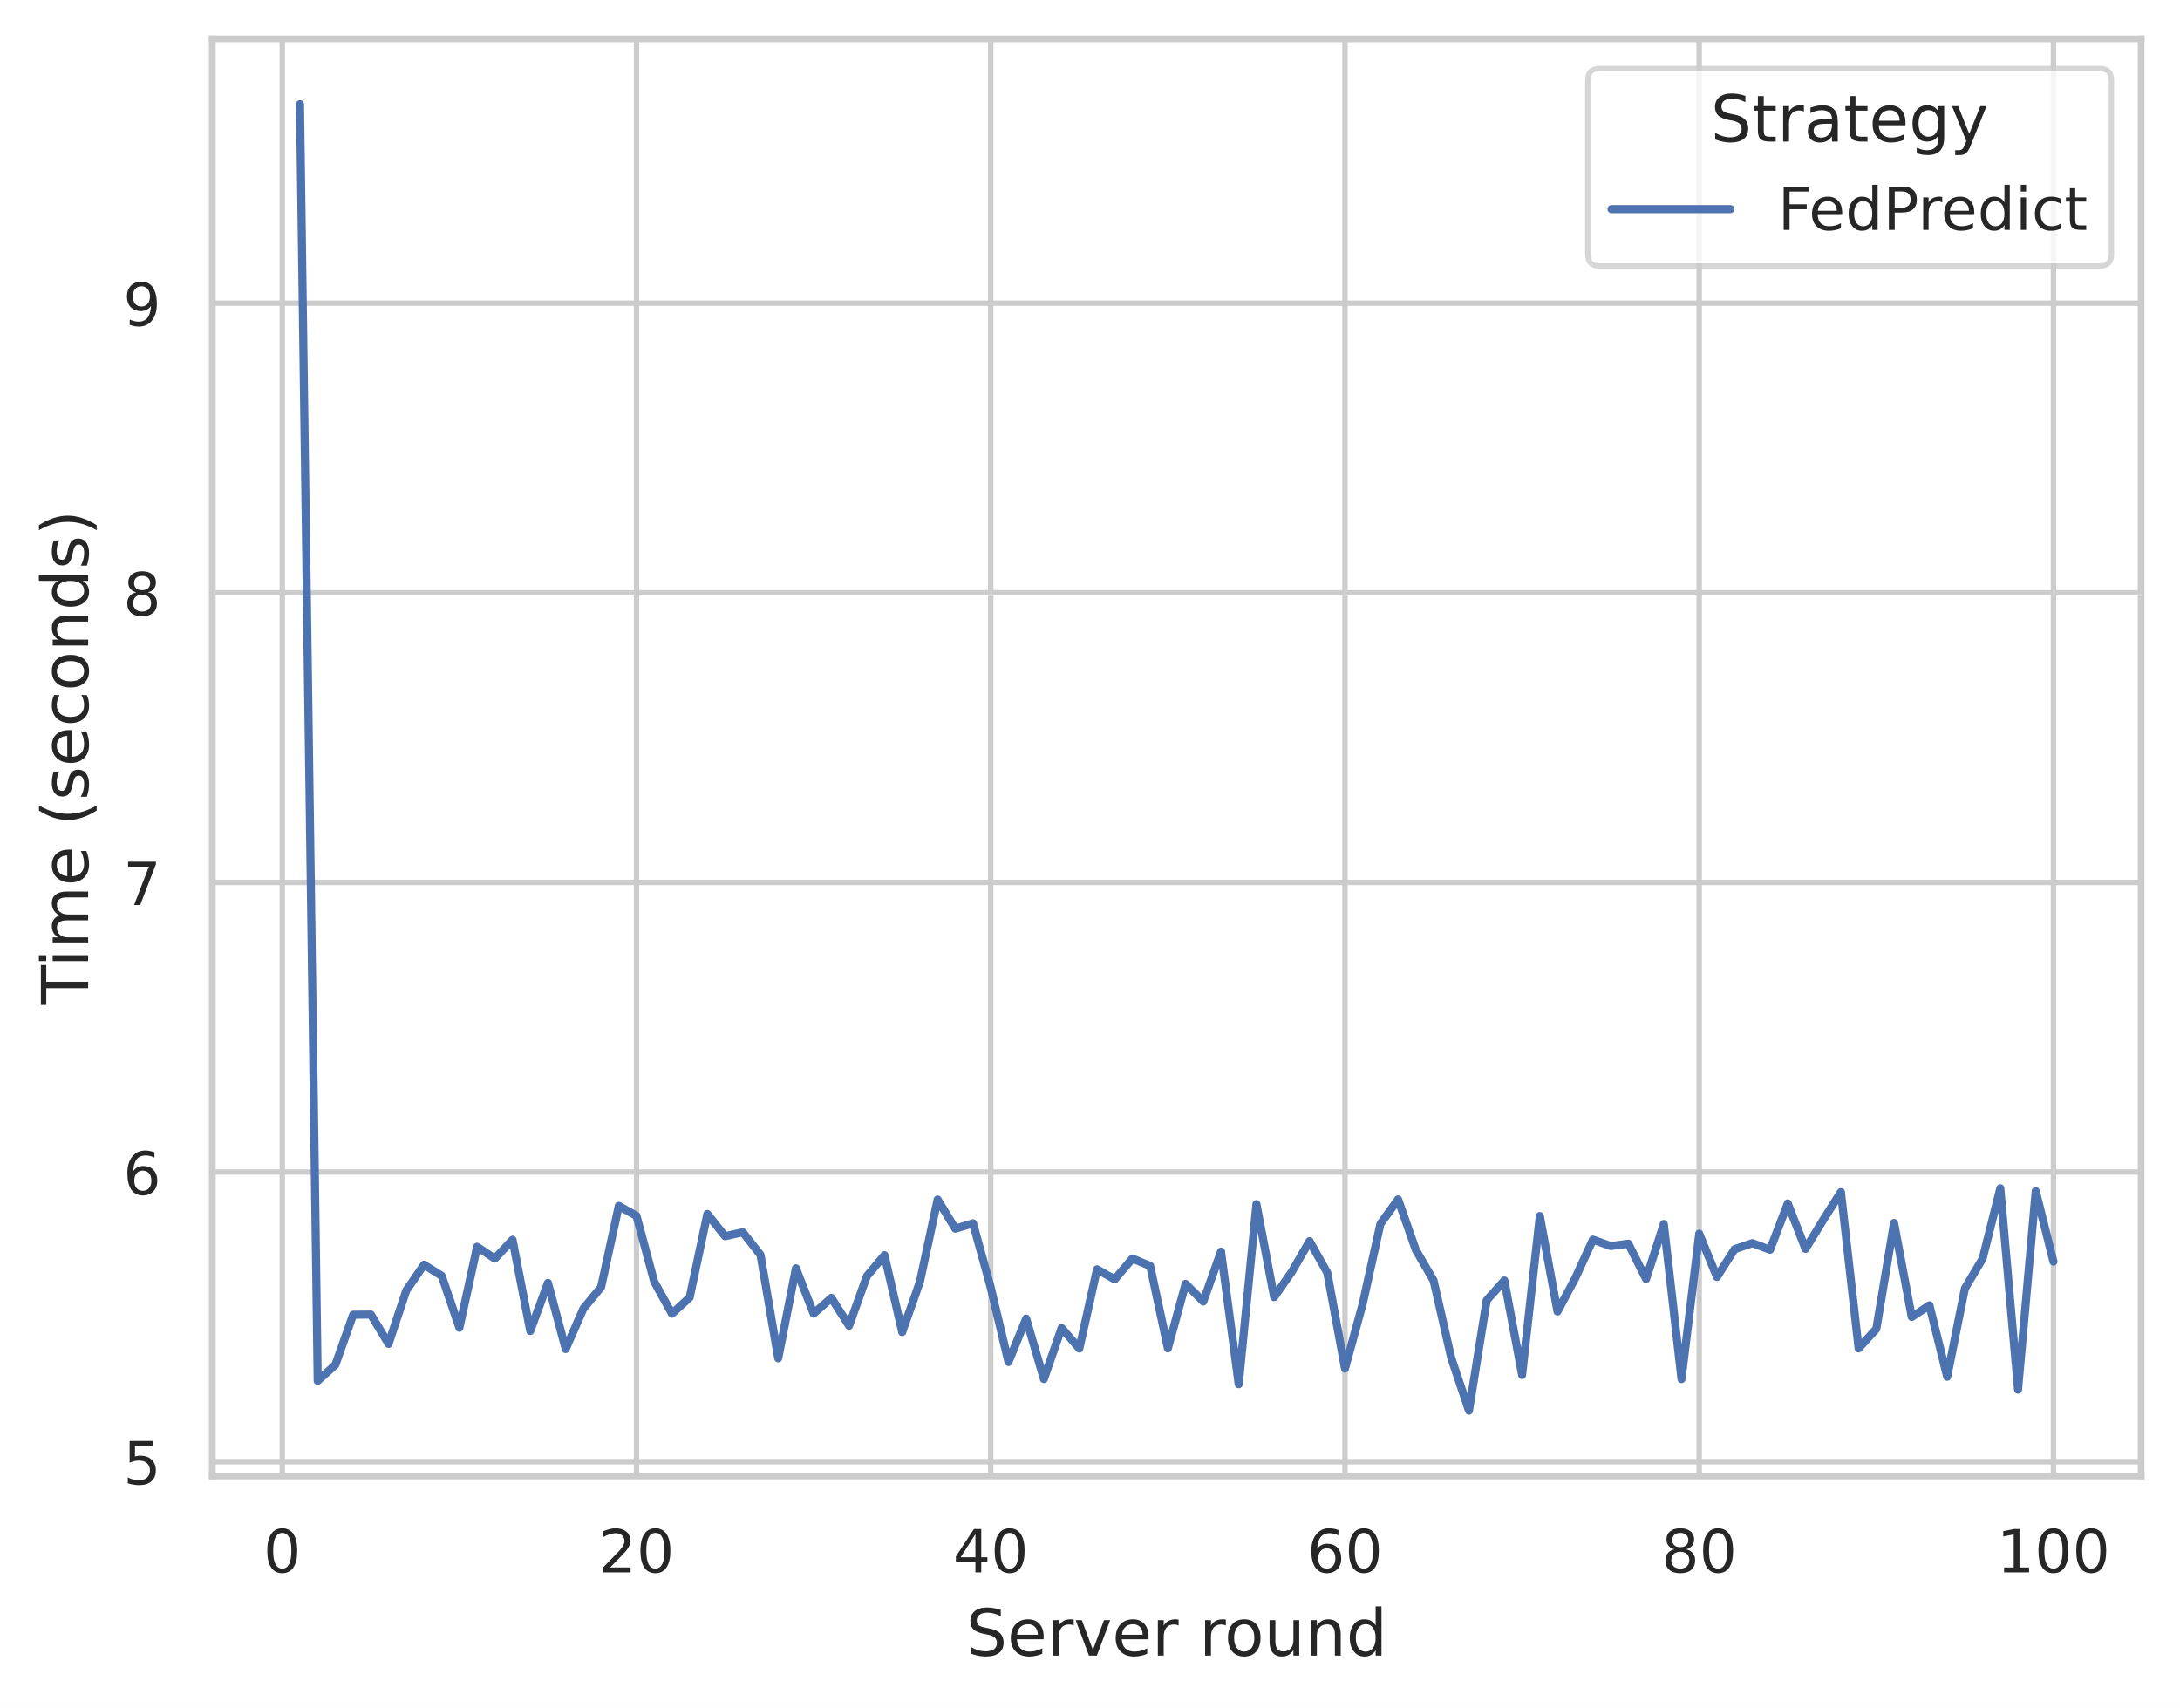
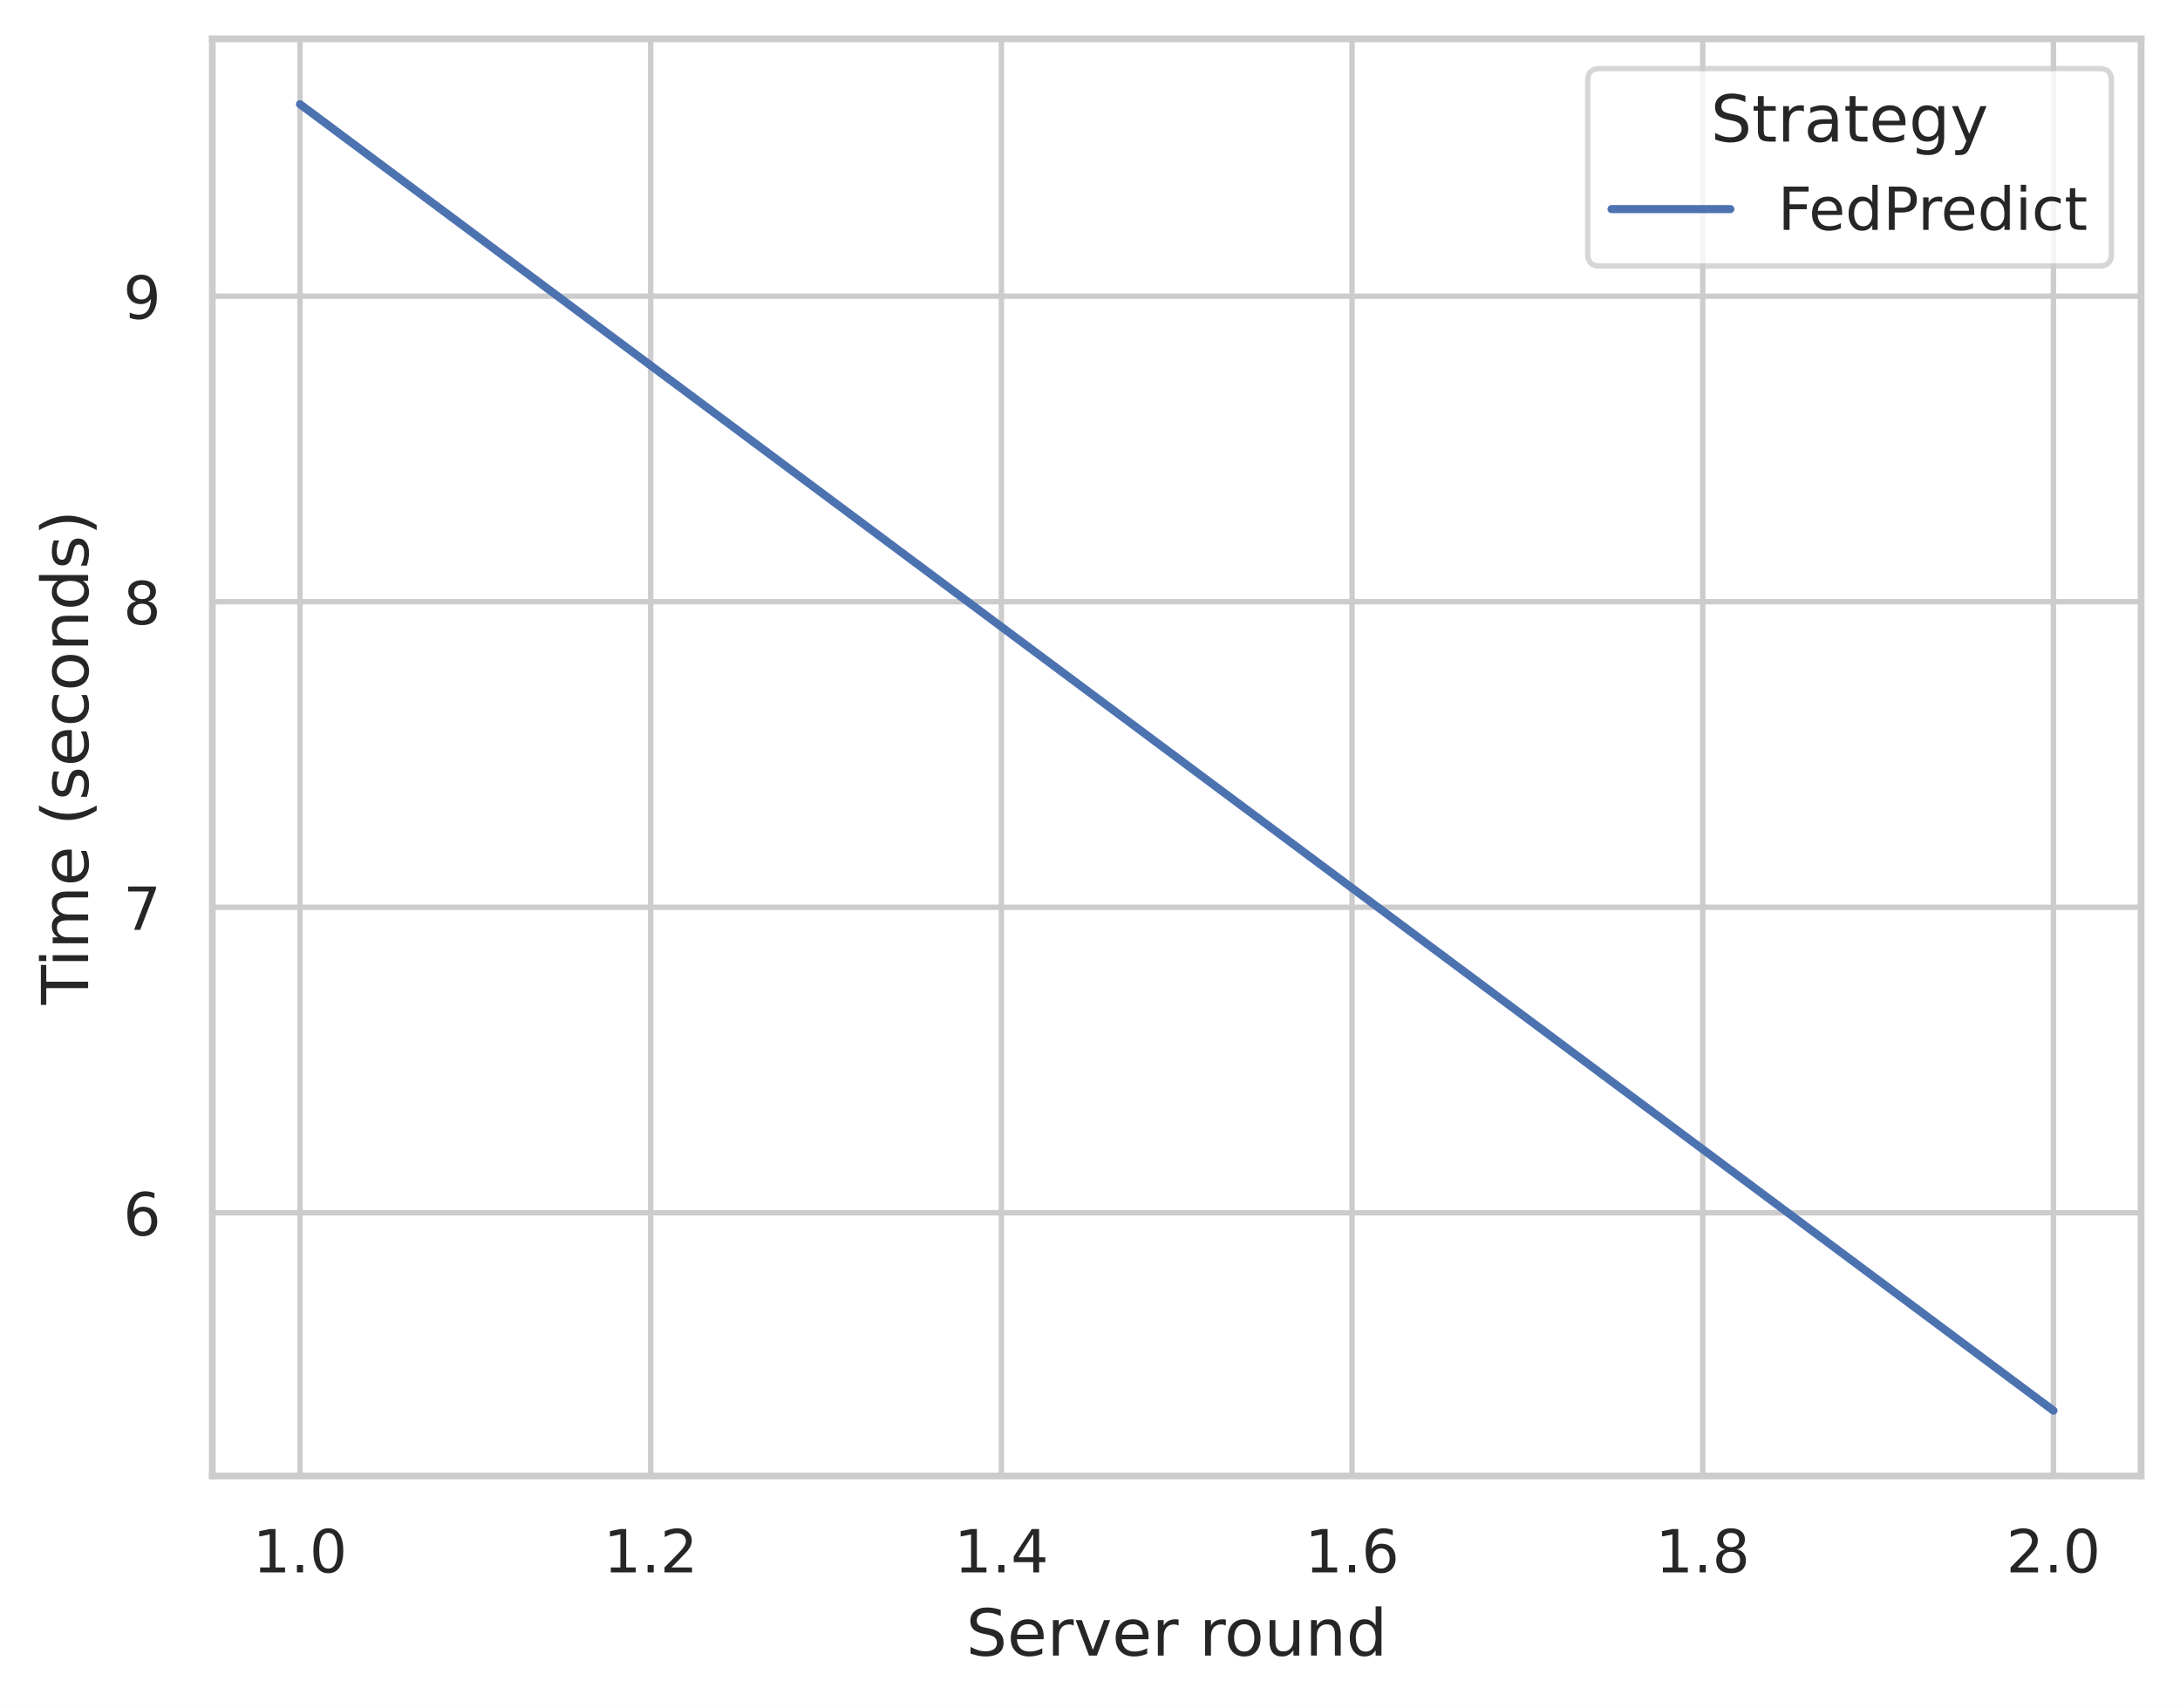
<svg xmlns="http://www.w3.org/2000/svg" xmlns:xlink="http://www.w3.org/1999/xlink" width="403.632pt" height="316.272pt" viewBox="0 0 403.632 316.272" version="1.1">
  <defs>
    <style type="text/css">*{stroke-linejoin: round; stroke-linecap: butt}</style>
  </defs>
  <g id="figure_1">
    <g id="patch_1">
      <path d="M 0 316.272  L 403.632 316.272  L 403.632 0  L 0 0  z " style="fill: #ffffff" />
    </g>
    <g id="axes_1">
      <g id="patch_2">
        <path d="M 39.312 273.312  L 396.433 273.312  L 396.433 7.2  L 39.312 7.2  z " style="fill: #ffffff" />
      </g>
      <g id="matplotlib.axis_1">
        <g id="xtick_1">
          <g id="line2d_1">
-             <path d="M 52.266 273.312  L 52.266 7.2  " clip-path="url(#pec0b3cac69)" style="fill: none; stroke: #cccccc; stroke-linecap: round" />
+             <path d="M 55.545 273.312  L 55.545 7.2  " clip-path="url(#pfe2b9e9694)" style="fill: none; stroke: #cccccc; stroke-linecap: round" />
          </g>
          <g id="text_1">
-             <g style="fill: #262626" transform="translate(48.76651 291.1703) scale(0.11 -0.11)">
-               <defs>
+             <g style="fill: #262626" transform="translate(46.79851 291.1703) scale(0.11 -0.11)">
+               <defs>
+                 <path id="DejaVuSans-31" d="M 794 531  L 1825 531  L 1825 4091  L 703 3866  L 703 4441  L 1819 4666  L 2450 4666  L 2450 531  L 3481 531  L 3481 0  L 794 0  L 794 531  z " transform="scale(0.015625)" />
+                 <path id="DejaVuSans-2e" d="M 684 794  L 1344 794  L 1344 0  L 684 0  L 684 794  z " transform="scale(0.015625)" />
                <path id="DejaVuSans-30" d="M 2034 4250  Q 1547 4250 1301 3770  Q 1056 3291 1056 2328  Q 1056 1369 1301 889  Q 1547 409 2034 409  Q 2525 409 2770 889  Q 3016 1369 3016 2328  Q 3016 3291 2770 3770  Q 2525 4250 2034 4250  z M 2034 4750  Q 2819 4750 3233 4129  Q 3647 3509 3647 2328  Q 3647 1150 3233 529  Q 2819 -91 2034 -91  Q 1250 -91 836 529  Q 422 1150 422 2328  Q 422 3509 836 4129  Q 1250 4750 2034 4750  z " transform="scale(0.015625)" />
              </defs>
-               <use xlink:href="#DejaVuSans-30" />
+               <use xlink:href="#DejaVuSans-31" />
+               <use xlink:href="#DejaVuSans-2e" x="63.623" />
+               <use xlink:href="#DejaVuSans-30" x="95.41" />
            </g>
          </g>
        </g>
        <g id="xtick_2">
          <g id="line2d_2">
-             <path d="M 117.853 273.312  L 117.853 7.2  " clip-path="url(#pec0b3cac69)" style="fill: none; stroke: #cccccc; stroke-linecap: round" />
+             <path d="M 120.476 273.312  L 120.476 7.2  " clip-path="url(#pfe2b9e9694)" style="fill: none; stroke: #cccccc; stroke-linecap: round" />
          </g>
          <g id="text_2">
-             <g style="fill: #262626" transform="translate(110.8539 291.1703) scale(0.11 -0.11)">
+             <g style="fill: #262626" transform="translate(111.7294 291.1703) scale(0.11 -0.11)">
              <defs>
                <path id="DejaVuSans-32" d="M 1228 531  L 3431 531  L 3431 0  L 469 0  L 469 531  Q 828 903 1448 1529  Q 2069 2156 2228 2338  Q 2531 2678 2651 2914  Q 2772 3150 2772 3378  Q 2772 3750 2511 3984  Q 2250 4219 1831 4219  Q 1534 4219 1204 4116  Q 875 4013 500 3803  L 500 4441  Q 881 4594 1212 4672  Q 1544 4750 1819 4750  Q 2544 4750 2975 4387  Q 3406 4025 3406 3419  Q 3406 3131 3298 2873  Q 3191 2616 2906 2266  Q 2828 2175 2409 1742  Q 1991 1309 1228 531  z " transform="scale(0.015625)" />
              </defs>
-               <use xlink:href="#DejaVuSans-32" />
-               <use xlink:href="#DejaVuSans-30" x="63.623" />
+               <use xlink:href="#DejaVuSans-31" />
+               <use xlink:href="#DejaVuSans-2e" x="63.623" />
+               <use xlink:href="#DejaVuSans-32" x="95.41" />
            </g>
          </g>
        </g>
        <g id="xtick_3">
          <g id="line2d_3">
-             <path d="M 183.439 273.312  L 183.439 7.2  " clip-path="url(#pec0b3cac69)" style="fill: none; stroke: #cccccc; stroke-linecap: round" />
+             <path d="M 185.407 273.312  L 185.407 7.2  " clip-path="url(#pfe2b9e9694)" style="fill: none; stroke: #cccccc; stroke-linecap: round" />
          </g>
          <g id="text_3">
-             <g style="fill: #262626" transform="translate(176.4407 291.1703) scale(0.11 -0.11)">
+             <g style="fill: #262626" transform="translate(176.6603 291.1703) scale(0.11 -0.11)">
              <defs>
                <path id="DejaVuSans-34" d="M 2419 4116  L 825 1625  L 2419 1625  L 2419 4116  z M 2253 4666  L 3047 4666  L 3047 1625  L 3713 1625  L 3713 1100  L 3047 1100  L 3047 0  L 2419 0  L 2419 1100  L 313 1100  L 313 1709  L 2253 4666  z " transform="scale(0.015625)" />
              </defs>
-               <use xlink:href="#DejaVuSans-34" />
-               <use xlink:href="#DejaVuSans-30" x="63.623" />
+               <use xlink:href="#DejaVuSans-31" />
+               <use xlink:href="#DejaVuSans-2e" x="63.623" />
+               <use xlink:href="#DejaVuSans-34" x="95.41" />
            </g>
          </g>
        </g>
        <g id="xtick_4">
          <g id="line2d_4">
-             <path d="M 249.026 273.312  L 249.026 7.2  " clip-path="url(#pec0b3cac69)" style="fill: none; stroke: #cccccc; stroke-linecap: round" />
+             <path d="M 250.338 273.312  L 250.338 7.2  " clip-path="url(#pfe2b9e9694)" style="fill: none; stroke: #cccccc; stroke-linecap: round" />
          </g>
          <g id="text_4">
-             <g style="fill: #262626" transform="translate(242.0275 291.1703) scale(0.11 -0.11)">
+             <g style="fill: #262626" transform="translate(241.5912 291.1703) scale(0.11 -0.11)">
              <defs>
                <path id="DejaVuSans-36" d="M 2113 2584  Q 1688 2584 1439 2293  Q 1191 2003 1191 1497  Q 1191 994 1439 701  Q 1688 409 2113 409  Q 2538 409 2786 701  Q 3034 994 3034 1497  Q 3034 2003 2786 2293  Q 2538 2584 2113 2584  z M 3366 4563  L 3366 3988  Q 3128 4100 2886 4159  Q 2644 4219 2406 4219  Q 1781 4219 1451 3797  Q 1122 3375 1075 2522  Q 1259 2794 1537 2939  Q 1816 3084 2150 3084  Q 2853 3084 3261 2657  Q 3669 2231 3669 1497  Q 3669 778 3244 343  Q 2819 -91 2113 -91  Q 1303 -91 875 529  Q 447 1150 447 2328  Q 447 3434 972 4092  Q 1497 4750 2381 4750  Q 2619 4750 2861 4703  Q 3103 4656 3366 4563  z " transform="scale(0.015625)" />
              </defs>
-               <use xlink:href="#DejaVuSans-36" />
-               <use xlink:href="#DejaVuSans-30" x="63.623" />
+               <use xlink:href="#DejaVuSans-31" />
+               <use xlink:href="#DejaVuSans-2e" x="63.623" />
+               <use xlink:href="#DejaVuSans-36" x="95.41" />
            </g>
          </g>
        </g>
        <g id="xtick_5">
          <g id="line2d_5">
-             <path d="M 314.613 273.312  L 314.613 7.2  " clip-path="url(#pec0b3cac69)" style="fill: none; stroke: #cccccc; stroke-linecap: round" />
+             <path d="M 315.269 273.312  L 315.269 7.2  " clip-path="url(#pfe2b9e9694)" style="fill: none; stroke: #cccccc; stroke-linecap: round" />
          </g>
          <g id="text_5">
-             <g style="fill: #262626" transform="translate(307.6142 291.1703) scale(0.11 -0.11)">
+             <g style="fill: #262626" transform="translate(306.5221 291.1703) scale(0.11 -0.11)">
              <defs>
                <path id="DejaVuSans-38" d="M 2034 2216  Q 1584 2216 1326 1975  Q 1069 1734 1069 1313  Q 1069 891 1326 650  Q 1584 409 2034 409  Q 2484 409 2743 651  Q 3003 894 3003 1313  Q 3003 1734 2745 1975  Q 2488 2216 2034 2216  z M 1403 2484  Q 997 2584 770 2862  Q 544 3141 544 3541  Q 544 4100 942 4425  Q 1341 4750 2034 4750  Q 2731 4750 3128 4425  Q 3525 4100 3525 3541  Q 3525 3141 3298 2862  Q 3072 2584 2669 2484  Q 3125 2378 3379 2068  Q 3634 1759 3634 1313  Q 3634 634 3220 271  Q 2806 -91 2034 -91  Q 1263 -91 848 271  Q 434 634 434 1313  Q 434 1759 690 2068  Q 947 2378 1403 2484  z M 1172 3481  Q 1172 3119 1398 2916  Q 1625 2713 2034 2713  Q 2441 2713 2670 2916  Q 2900 3119 2900 3481  Q 2900 3844 2670 4047  Q 2441 4250 2034 4250  Q 1625 4250 1398 4047  Q 1172 3844 1172 3481  z " transform="scale(0.015625)" />
              </defs>
-               <use xlink:href="#DejaVuSans-38" />
-               <use xlink:href="#DejaVuSans-30" x="63.623" />
+               <use xlink:href="#DejaVuSans-31" />
+               <use xlink:href="#DejaVuSans-2e" x="63.623" />
+               <use xlink:href="#DejaVuSans-38" x="95.41" />
            </g>
          </g>
        </g>
        <g id="xtick_6">
          <g id="line2d_6">
-             <path d="M 380.2 273.312  L 380.2 7.2  " clip-path="url(#pec0b3cac69)" style="fill: none; stroke: #cccccc; stroke-linecap: round" />
+             <path d="M 380.2 273.312  L 380.2 7.2  " clip-path="url(#pfe2b9e9694)" style="fill: none; stroke: #cccccc; stroke-linecap: round" />
          </g>
          <g id="text_6">
-             <g style="fill: #262626" transform="translate(369.7016 291.1703) scale(0.11 -0.11)">
-               <defs>
-                 <path id="DejaVuSans-31" d="M 794 531  L 1825 531  L 1825 4091  L 703 3866  L 703 4441  L 1819 4666  L 2450 4666  L 2450 531  L 3481 531  L 3481 0  L 794 0  L 794 531  z " transform="scale(0.015625)" />
-               </defs>
-               <use xlink:href="#DejaVuSans-31" />
-               <use xlink:href="#DejaVuSans-30" x="63.623" />
-               <use xlink:href="#DejaVuSans-30" x="127.246" />
+             <g style="fill: #262626" transform="translate(371.4531 291.1703) scale(0.11 -0.11)">
+               <use xlink:href="#DejaVuSans-32" />
+               <use xlink:href="#DejaVuSans-2e" x="63.623" />
+               <use xlink:href="#DejaVuSans-30" x="95.41" />
            </g>
          </g>
        </g>
        <g id="text_7">
          <g style="fill: #262626" transform="translate(178.8716 306.5761) scale(0.12 -0.12)">
            <defs>
              <path id="DejaVuSans-53" d="M 3425 4513  L 3425 3897  Q 3066 4069 2747 4153  Q 2428 4238 2131 4238  Q 1616 4238 1336 4038  Q 1056 3838 1056 3469  Q 1056 3159 1242 3001  Q 1428 2844 1947 2747  L 2328 2669  Q 3034 2534 3370 2195  Q 3706 1856 3706 1288  Q 3706 609 3251 259  Q 2797 -91 1919 -91  Q 1588 -91 1214 -16  Q 841 59 441 206  L 441 856  Q 825 641 1194 531  Q 1563 422 1919 422  Q 2459 422 2753 634  Q 3047 847 3047 1241  Q 3047 1584 2836 1778  Q 2625 1972 2144 2069  L 1759 2144  Q 1053 2284 737 2584  Q 422 2884 422 3419  Q 422 4038 858 4394  Q 1294 4750 2059 4750  Q 2388 4750 2728 4690  Q 3069 4631 3425 4513  z " transform="scale(0.015625)" />
              <path id="DejaVuSans-65" d="M 3597 1894  L 3597 1613  L 953 1613  Q 991 1019 1311 708  Q 1631 397 2203 397  Q 2534 397 2845 478  Q 3156 559 3463 722  L 3463 178  Q 3153 47 2828 -22  Q 2503 -91 2169 -91  Q 1331 -91 842 396  Q 353 884 353 1716  Q 353 2575 817 3079  Q 1281 3584 2069 3584  Q 2775 3584 3186 3129  Q 3597 2675 3597 1894  z M 3022 2063  Q 3016 2534 2758 2815  Q 2500 3097 2075 3097  Q 1594 3097 1305 2825  Q 1016 2553 972 2059  L 3022 2063  z " transform="scale(0.015625)" />
              <path id="DejaVuSans-72" d="M 2631 2963  Q 2534 3019 2420 3045  Q 2306 3072 2169 3072  Q 1681 3072 1420 2755  Q 1159 2438 1159 1844  L 1159 0  L 581 0  L 581 3500  L 1159 3500  L 1159 2956  Q 1341 3275 1631 3429  Q 1922 3584 2338 3584  Q 2397 3584 2469 3576  Q 2541 3569 2628 3553  L 2631 2963  z " transform="scale(0.015625)" />
              <path id="DejaVuSans-76" d="M 191 3500  L 800 3500  L 1894 563  L 2988 3500  L 3597 3500  L 2284 0  L 1503 0  L 191 3500  z " transform="scale(0.015625)" />
              <path id="DejaVuSans-20" transform="scale(0.015625)" />
              <path id="DejaVuSans-6f" d="M 1959 3097  Q 1497 3097 1228 2736  Q 959 2375 959 1747  Q 959 1119 1226 758  Q 1494 397 1959 397  Q 2419 397 2687 759  Q 2956 1122 2956 1747  Q 2956 2369 2687 2733  Q 2419 3097 1959 3097  z M 1959 3584  Q 2709 3584 3137 3096  Q 3566 2609 3566 1747  Q 3566 888 3137 398  Q 2709 -91 1959 -91  Q 1206 -91 779 398  Q 353 888 353 1747  Q 353 2609 779 3096  Q 1206 3584 1959 3584  z " transform="scale(0.015625)" />
              <path id="DejaVuSans-75" d="M 544 1381  L 544 3500  L 1119 3500  L 1119 1403  Q 1119 906 1312 657  Q 1506 409 1894 409  Q 2359 409 2629 706  Q 2900 1003 2900 1516  L 2900 3500  L 3475 3500  L 3475 0  L 2900 0  L 2900 538  Q 2691 219 2414 64  Q 2138 -91 1772 -91  Q 1169 -91 856 284  Q 544 659 544 1381  z M 1991 3584  L 1991 3584  z " transform="scale(0.015625)" />
              <path id="DejaVuSans-6e" d="M 3513 2113  L 3513 0  L 2938 0  L 2938 2094  Q 2938 2591 2744 2837  Q 2550 3084 2163 3084  Q 1697 3084 1428 2787  Q 1159 2491 1159 1978  L 1159 0  L 581 0  L 581 3500  L 1159 3500  L 1159 2956  Q 1366 3272 1645 3428  Q 1925 3584 2291 3584  Q 2894 3584 3203 3211  Q 3513 2838 3513 2113  z " transform="scale(0.015625)" />
              <path id="DejaVuSans-64" d="M 2906 2969  L 2906 4863  L 3481 4863  L 3481 0  L 2906 0  L 2906 525  Q 2725 213 2448 61  Q 2172 -91 1784 -91  Q 1150 -91 751 415  Q 353 922 353 1747  Q 353 2572 751 3078  Q 1150 3584 1784 3584  Q 2172 3584 2448 3432  Q 2725 3281 2906 2969  z M 947 1747  Q 947 1113 1208 752  Q 1469 391 1925 391  Q 2381 391 2643 752  Q 2906 1113 2906 1747  Q 2906 2381 2643 2742  Q 2381 3103 1925 3103  Q 1469 3103 1208 2742  Q 947 2381 947 1747  z " transform="scale(0.015625)" />
            </defs>
            <use xlink:href="#DejaVuSans-53" />
            <use xlink:href="#DejaVuSans-65" x="63.477" />
            <use xlink:href="#DejaVuSans-72" x="125" />
            <use xlink:href="#DejaVuSans-76" x="166.113" />
            <use xlink:href="#DejaVuSans-65" x="225.293" />
            <use xlink:href="#DejaVuSans-72" x="286.816" />
            <use xlink:href="#DejaVuSans-20" x="327.93" />
            <use xlink:href="#DejaVuSans-72" x="359.717" />
            <use xlink:href="#DejaVuSans-6f" x="398.58" />
            <use xlink:href="#DejaVuSans-75" x="459.762" />
            <use xlink:href="#DejaVuSans-6e" x="523.141" />
            <use xlink:href="#DejaVuSans-64" x="586.52" />
          </g>
        </g>
      </g>
      <g id="matplotlib.axis_2">
        <g id="ytick_1">
          <g id="line2d_7">
-             <path d="M 39.312 270.675  L 396.433 270.675  " clip-path="url(#pec0b3cac69)" style="fill: none; stroke: #cccccc; stroke-linecap: round" />
+             <path d="M 39.312 224.587  L 396.433 224.587  " clip-path="url(#pfe2b9e9694)" style="fill: none; stroke: #cccccc; stroke-linecap: round" />
          </g>
          <g id="text_8">
-             <g style="fill: #262626" transform="translate(22.81375 274.8545) scale(0.11 -0.11)">
-               <defs>
-                 <path id="DejaVuSans-35" d="M 691 4666  L 3169 4666  L 3169 4134  L 1269 4134  L 1269 2991  Q 1406 3038 1543 3061  Q 1681 3084 1819 3084  Q 2600 3084 3056 2656  Q 3513 2228 3513 1497  Q 3513 744 3044 326  Q 2575 -91 1722 -91  Q 1428 -91 1123 -41  Q 819 9 494 109  L 494 744  Q 775 591 1075 516  Q 1375 441 1709 441  Q 2250 441 2565 725  Q 2881 1009 2881 1497  Q 2881 1984 2565 2268  Q 2250 2553 1709 2553  Q 1456 2553 1204 2497  Q 953 2441 691 2322  L 691 4666  z " transform="scale(0.015625)" />
-               </defs>
-               <use xlink:href="#DejaVuSans-35" />
+             <g style="fill: #262626" transform="translate(22.81375 228.7659) scale(0.11 -0.11)">
+               <use xlink:href="#DejaVuSans-36" />
            </g>
          </g>
        </g>
        <g id="ytick_2">
          <g id="line2d_8">
-             <path d="M 39.312 217.041  L 396.433 217.041  " clip-path="url(#pec0b3cac69)" style="fill: none; stroke: #cccccc; stroke-linecap: round" />
+             <path d="M 39.312 168.008  L 396.433 168.008  " clip-path="url(#pfe2b9e9694)" style="fill: none; stroke: #cccccc; stroke-linecap: round" />
          </g>
          <g id="text_9">
-             <g style="fill: #262626" transform="translate(22.81375 221.2196) scale(0.11 -0.11)">
-               <use xlink:href="#DejaVuSans-36" />
+             <g style="fill: #262626" transform="translate(22.81375 172.1869) scale(0.11 -0.11)">
+               <defs>
+                 <path id="DejaVuSans-37" d="M 525 4666  L 3525 4666  L 3525 4397  L 1831 0  L 1172 0  L 2766 4134  L 525 4134  L 525 4666  z " transform="scale(0.015625)" />
+               </defs>
+               <use xlink:href="#DejaVuSans-37" />
            </g>
          </g>
        </g>
        <g id="ytick_3">
          <g id="line2d_9">
-             <path d="M 39.312 163.406  L 396.433 163.406  " clip-path="url(#pec0b3cac69)" style="fill: none; stroke: #cccccc; stroke-linecap: round" />
+             <path d="M 39.312 111.429  L 396.433 111.429  " clip-path="url(#pfe2b9e9694)" style="fill: none; stroke: #cccccc; stroke-linecap: round" />
          </g>
          <g id="text_10">
-             <g style="fill: #262626" transform="translate(22.81375 167.5848) scale(0.11 -0.11)">
-               <defs>
-                 <path id="DejaVuSans-37" d="M 525 4666  L 3525 4666  L 3525 4397  L 1831 0  L 1172 0  L 2766 4134  L 525 4134  L 525 4666  z " transform="scale(0.015625)" />
-               </defs>
-               <use xlink:href="#DejaVuSans-37" />
+             <g style="fill: #262626" transform="translate(22.81375 115.608) scale(0.11 -0.11)">
+               <use xlink:href="#DejaVuSans-38" />
            </g>
          </g>
        </g>
        <g id="ytick_4">
          <g id="line2d_10">
-             <path d="M 39.312 109.771  L 396.433 109.771  " clip-path="url(#pec0b3cac69)" style="fill: none; stroke: #cccccc; stroke-linecap: round" />
+             <path d="M 39.312 54.85  L 396.433 54.85  " clip-path="url(#pfe2b9e9694)" style="fill: none; stroke: #cccccc; stroke-linecap: round" />
          </g>
          <g id="text_11">
-             <g style="fill: #262626" transform="translate(22.81375 113.9499) scale(0.11 -0.11)">
-               <use xlink:href="#DejaVuSans-38" />
-             </g>
-           </g>
-         </g>
-         <g id="ytick_5">
-           <g id="line2d_11">
-             <path d="M 39.312 56.136  L 396.433 56.136  " clip-path="url(#pec0b3cac69)" style="fill: none; stroke: #cccccc; stroke-linecap: round" />
-           </g>
-           <g id="text_12">
-             <g style="fill: #262626" transform="translate(22.81375 60.31502) scale(0.11 -0.11)">
+             <g style="fill: #262626" transform="translate(22.81375 59.02904) scale(0.11 -0.11)">
              <defs>
                <path id="DejaVuSans-39" d="M 703 97  L 703 672  Q 941 559 1184 500  Q 1428 441 1663 441  Q 2288 441 2617 861  Q 2947 1281 2994 2138  Q 2813 1869 2534 1725  Q 2256 1581 1919 1581  Q 1219 1581 811 2004  Q 403 2428 403 3163  Q 403 3881 828 4315  Q 1253 4750 1959 4750  Q 2769 4750 3195 4129  Q 3622 3509 3622 2328  Q 3622 1225 3098 567  Q 2575 -91 1691 -91  Q 1453 -91 1209 -44  Q 966 3 703 97  z M 1959 2075  Q 2384 2075 2632 2365  Q 2881 2656 2881 3163  Q 2881 3666 2632 3958  Q 2384 4250 1959 4250  Q 1534 4250 1286 3958  Q 1038 3666 1038 3163  Q 1038 2656 1286 2365  Q 1534 2075 1959 2075  z " transform="scale(0.015625)" />
              </defs>
              <use xlink:href="#DejaVuSans-39" />
            </g>
          </g>
        </g>
-         <g id="text_13">
+         <g id="text_12">
          <g style="fill: #262626" transform="translate(16.31812 186.0501) rotate(-90) scale(0.12 -0.12)">
            <defs>
              <path id="DejaVuSans-54" d="M -19 4666  L 3928 4666  L 3928 4134  L 2272 4134  L 2272 0  L 1638 0  L 1638 4134  L -19 4134  L -19 4666  z " transform="scale(0.015625)" />
              <path id="DejaVuSans-69" d="M 603 3500  L 1178 3500  L 1178 0  L 603 0  L 603 3500  z M 603 4863  L 1178 4863  L 1178 4134  L 603 4134  L 603 4863  z " transform="scale(0.015625)" />
              <path id="DejaVuSans-6d" d="M 3328 2828  Q 3544 3216 3844 3400  Q 4144 3584 4550 3584  Q 5097 3584 5394 3201  Q 5691 2819 5691 2113  L 5691 0  L 5113 0  L 5113 2094  Q 5113 2597 4934 2840  Q 4756 3084 4391 3084  Q 3944 3084 3684 2787  Q 3425 2491 3425 1978  L 3425 0  L 2847 0  L 2847 2094  Q 2847 2600 2669 2842  Q 2491 3084 2119 3084  Q 1678 3084 1418 2786  Q 1159 2488 1159 1978  L 1159 0  L 581 0  L 581 3500  L 1159 3500  L 1159 2956  Q 1356 3278 1631 3431  Q 1906 3584 2284 3584  Q 2666 3584 2933 3390  Q 3200 3197 3328 2828  z " transform="scale(0.015625)" />
              <path id="DejaVuSans-28" d="M 1984 4856  Q 1566 4138 1362 3434  Q 1159 2731 1159 2009  Q 1159 1288 1364 580  Q 1569 -128 1984 -844  L 1484 -844  Q 1016 -109 783 600  Q 550 1309 550 2009  Q 550 2706 781 3412  Q 1013 4119 1484 4856  L 1984 4856  z " transform="scale(0.015625)" />
              <path id="DejaVuSans-73" d="M 2834 3397  L 2834 2853  Q 2591 2978 2328 3040  Q 2066 3103 1784 3103  Q 1356 3103 1142 2972  Q 928 2841 928 2578  Q 928 2378 1081 2264  Q 1234 2150 1697 2047  L 1894 2003  Q 2506 1872 2764 1633  Q 3022 1394 3022 966  Q 3022 478 2636 193  Q 2250 -91 1575 -91  Q 1294 -91 989 -36  Q 684 19 347 128  L 347 722  Q 666 556 975 473  Q 1284 391 1588 391  Q 1994 391 2212 530  Q 2431 669 2431 922  Q 2431 1156 2273 1281  Q 2116 1406 1581 1522  L 1381 1569  Q 847 1681 609 1914  Q 372 2147 372 2553  Q 372 3047 722 3315  Q 1072 3584 1716 3584  Q 2034 3584 2315 3537  Q 2597 3491 2834 3397  z " transform="scale(0.015625)" />
              <path id="DejaVuSans-63" d="M 3122 3366  L 3122 2828  Q 2878 2963 2633 3030  Q 2388 3097 2138 3097  Q 1578 3097 1268 2742  Q 959 2388 959 1747  Q 959 1106 1268 751  Q 1578 397 2138 397  Q 2388 397 2633 464  Q 2878 531 3122 666  L 3122 134  Q 2881 22 2623 -34  Q 2366 -91 2075 -91  Q 1284 -91 818 406  Q 353 903 353 1747  Q 353 2603 823 3093  Q 1294 3584 2113 3584  Q 2378 3584 2631 3529  Q 2884 3475 3122 3366  z " transform="scale(0.015625)" />
              <path id="DejaVuSans-29" d="M 513 4856  L 1013 4856  Q 1481 4119 1714 3412  Q 1947 2706 1947 2009  Q 1947 1309 1714 600  Q 1481 -109 1013 -844  L 513 -844  Q 928 -128 1133 580  Q 1338 1288 1338 2009  Q 1338 2731 1133 3434  Q 928 4138 513 4856  z " transform="scale(0.015625)" />
            </defs>
            <use xlink:href="#DejaVuSans-54" />
            <use xlink:href="#DejaVuSans-69" x="57.959" />
            <use xlink:href="#DejaVuSans-6d" x="85.742" />
            <use xlink:href="#DejaVuSans-65" x="183.154" />
            <use xlink:href="#DejaVuSans-20" x="244.678" />
            <use xlink:href="#DejaVuSans-28" x="276.465" />
            <use xlink:href="#DejaVuSans-73" x="315.479" />
            <use xlink:href="#DejaVuSans-65" x="367.578" />
            <use xlink:href="#DejaVuSans-63" x="429.102" />
            <use xlink:href="#DejaVuSans-6f" x="484.082" />
            <use xlink:href="#DejaVuSans-6e" x="545.264" />
            <use xlink:href="#DejaVuSans-64" x="608.643" />
            <use xlink:href="#DejaVuSans-73" x="672.119" />
            <use xlink:href="#DejaVuSans-29" x="724.219" />
          </g>
        </g>
      </g>
      <g id="PolyCollection_1" />
-       <g id="line2d_12">
-         <path d="M 55.545 19.296  L 58.825 255.703  L 62.104 252.731  L 65.383 243.459  L 68.663 243.422  L 71.942 248.855  L 75.221 238.986  L 78.501 234.206  L 81.78 236.256  L 85.059 245.867  L 88.339 230.885  L 91.618 233.069  L 94.897 229.589  L 98.177 246.466  L 101.456 237.561  L 104.735 249.813  L 108.015 242.332  L 111.294 238.358  L 114.573 223.309  L 117.853 225.162  L 121.132 237.344  L 124.411 243.271  L 127.691 240.271  L 130.97 224.814  L 134.249 228.919  L 137.529 228.193  L 140.808 232.378  L 144.087 251.525  L 147.367 234.863  L 150.646 243.258  L 153.925 240.338  L 157.205 245.5  L 160.484 236.348  L 163.763 232.436  L 167.043 246.678  L 170.322 237.367  L 173.601 222.14  L 176.881 227.527  L 180.16 226.535  L 183.439 238.439  L 186.719 252.212  L 189.998 244.181  L 193.277 255.367  L 196.557 245.913  L 199.836 249.716  L 203.115 235.057  L 206.395 236.91  L 209.674 233.054  L 212.953 234.428  L 216.233 249.687  L 219.512 237.746  L 222.792 241.008  L 226.071 231.777  L 229.35 256.326  L 232.63 222.988  L 235.909 240.208  L 239.188 235.499  L 242.468 229.834  L 245.747 235.677  L 249.026 253.432  L 252.306 241.435  L 255.585 226.649  L 258.864 222.107  L 262.144 231.468  L 265.423 237.11  L 268.702 251.454  L 271.982 261.216  L 275.261 240.787  L 278.54 237.124  L 281.82 254.612  L 285.099 225.193  L 288.378 242.86  L 291.658 236.706  L 294.937 229.555  L 298.216 230.741  L 301.496 230.313  L 304.775 236.847  L 308.054 226.661  L 311.334 255.373  L 314.613 228.463  L 317.892 236.468  L 321.172 231.324  L 324.451 230.207  L 327.73 231.428  L 331.01 222.854  L 334.289 231.267  L 337.568 225.919  L 340.848 220.749  L 344.127 249.684  L 347.406 246.08  L 350.686 226.468  L 353.965 243.868  L 357.244 241.717  L 360.524 254.943  L 363.803 238.591  L 367.082 233.081  L 370.362 220.056  L 373.641 257.322  L 376.92 220.572  L 380.2 233.618  " clip-path="url(#pec0b3cac69)" style="fill: none; stroke: #4c72b0; stroke-width: 1.5; stroke-linecap: round" />
-       </g>
-       <g id="line2d_13" />
+       <g id="line2d_11">
+         <path d="M 55.545 19.296  L 380.2 261.216  " clip-path="url(#pfe2b9e9694)" style="fill: none; stroke: #4c72b0; stroke-width: 1.5; stroke-linecap: round" />
+       </g>
+       <g id="line2d_12" />
      <g id="patch_3">
        <path d="M 39.312 273.312  L 39.312 7.2  " style="fill: none; stroke: #cccccc; stroke-width: 1.25; stroke-linejoin: miter; stroke-linecap: square" />
      </g>
      <g id="patch_4">
        <path d="M 396.433 273.312  L 396.433 7.2  " style="fill: none; stroke: #cccccc; stroke-width: 1.25; stroke-linejoin: miter; stroke-linecap: square" />
      </g>
      <g id="patch_5">
        <path d="M 39.312 273.312  L 396.433 273.312  " style="fill: none; stroke: #cccccc; stroke-width: 1.25; stroke-linejoin: miter; stroke-linecap: square" />
      </g>
      <g id="patch_6">
        <path d="M 39.312 7.2  L 396.433 7.2  " style="fill: none; stroke: #cccccc; stroke-width: 1.25; stroke-linejoin: miter; stroke-linecap: square" />
      </g>
      <g id="legend_1">
        <g id="patch_7">
          <path d="M 296.176 49.26  L 388.733 49.26  Q 390.933 49.26 390.933 47.06  L 390.933 14.9  Q 390.933 12.7 388.733 12.7  L 296.176 12.7  Q 293.976 12.7 293.976 14.9  L 293.976 47.06  Q 293.976 49.26 296.176 49.26  z " style="fill: #ffffff; opacity: 0.8; stroke: #cccccc; stroke-linejoin: miter" />
        </g>
-         <g id="text_14">
+         <g id="text_13">
          <g style="fill: #262626" transform="translate(316.7452 26.21813) scale(0.12 -0.12)">
            <defs>
              <path id="DejaVuSans-74" d="M 1172 4494  L 1172 3500  L 2356 3500  L 2356 3053  L 1172 3053  L 1172 1153  Q 1172 725 1289 603  Q 1406 481 1766 481  L 2356 481  L 2356 0  L 1766 0  Q 1100 0 847 248  Q 594 497 594 1153  L 594 3053  L 172 3053  L 172 3500  L 594 3500  L 594 4494  L 1172 4494  z " transform="scale(0.015625)" />
              <path id="DejaVuSans-61" d="M 2194 1759  Q 1497 1759 1228 1600  Q 959 1441 959 1056  Q 959 750 1161 570  Q 1363 391 1709 391  Q 2188 391 2477 730  Q 2766 1069 2766 1631  L 2766 1759  L 2194 1759  z M 3341 1997  L 3341 0  L 2766 0  L 2766 531  Q 2569 213 2275 61  Q 1981 -91 1556 -91  Q 1019 -91 701 211  Q 384 513 384 1019  Q 384 1609 779 1909  Q 1175 2209 1959 2209  L 2766 2209  L 2766 2266  Q 2766 2663 2505 2880  Q 2244 3097 1772 3097  Q 1472 3097 1187 3025  Q 903 2953 641 2809  L 641 3341  Q 956 3463 1253 3523  Q 1550 3584 1831 3584  Q 2591 3584 2966 3190  Q 3341 2797 3341 1997  z " transform="scale(0.015625)" />
              <path id="DejaVuSans-67" d="M 2906 1791  Q 2906 2416 2648 2759  Q 2391 3103 1925 3103  Q 1463 3103 1205 2759  Q 947 2416 947 1791  Q 947 1169 1205 825  Q 1463 481 1925 481  Q 2391 481 2648 825  Q 2906 1169 2906 1791  z M 3481 434  Q 3481 -459 3084 -895  Q 2688 -1331 1869 -1331  Q 1566 -1331 1297 -1286  Q 1028 -1241 775 -1147  L 775 -588  Q 1028 -725 1275 -790  Q 1522 -856 1778 -856  Q 2344 -856 2625 -561  Q 2906 -266 2906 331  L 2906 616  Q 2728 306 2450 153  Q 2172 0 1784 0  Q 1141 0 747 490  Q 353 981 353 1791  Q 353 2603 747 3093  Q 1141 3584 1784 3584  Q 2172 3584 2450 3431  Q 2728 3278 2906 2969  L 2906 3500  L 3481 3500  L 3481 434  z " transform="scale(0.015625)" />
              <path id="DejaVuSans-79" d="M 2059 -325  Q 1816 -950 1584 -1140  Q 1353 -1331 966 -1331  L 506 -1331  L 506 -850  L 844 -850  Q 1081 -850 1212 -737  Q 1344 -625 1503 -206  L 1606 56  L 191 3500  L 800 3500  L 1894 763  L 2988 3500  L 3597 3500  L 2059 -325  z " transform="scale(0.015625)" />
            </defs>
            <use xlink:href="#DejaVuSans-53" />
            <use xlink:href="#DejaVuSans-74" x="63.477" />
            <use xlink:href="#DejaVuSans-72" x="102.686" />
            <use xlink:href="#DejaVuSans-61" x="143.799" />
            <use xlink:href="#DejaVuSans-74" x="205.078" />
            <use xlink:href="#DejaVuSans-65" x="244.287" />
            <use xlink:href="#DejaVuSans-67" x="305.811" />
            <use xlink:href="#DejaVuSans-79" x="369.287" />
          </g>
        </g>
-         <g id="line2d_14">
+         <g id="line2d_13">
          <path d="M 298.376 38.722  L 309.376 38.722  L 320.376 38.722  " style="fill: none; stroke: #4c72b0; stroke-width: 1.5; stroke-linecap: round" />
        </g>
-         <g id="text_15">
+         <g id="text_14">
          <g style="fill: #262626" transform="translate(329.1761 42.57203) scale(0.11 -0.11)">
            <defs>
              <path id="DejaVuSans-46" d="M 628 4666  L 3309 4666  L 3309 4134  L 1259 4134  L 1259 2759  L 3109 2759  L 3109 2228  L 1259 2228  L 1259 0  L 628 0  L 628 4666  z " transform="scale(0.015625)" />
              <path id="DejaVuSans-50" d="M 1259 4147  L 1259 2394  L 2053 2394  Q 2494 2394 2734 2622  Q 2975 2850 2975 3272  Q 2975 3691 2734 3919  Q 2494 4147 2053 4147  L 1259 4147  z M 628 4666  L 2053 4666  Q 2838 4666 3239 4311  Q 3641 3956 3641 3272  Q 3641 2581 3239 2228  Q 2838 1875 2053 1875  L 1259 1875  L 1259 0  L 628 0  L 628 4666  z " transform="scale(0.015625)" />
            </defs>
            <use xlink:href="#DejaVuSans-46" />
            <use xlink:href="#DejaVuSans-65" x="52.02" />
            <use xlink:href="#DejaVuSans-64" x="113.543" />
            <use xlink:href="#DejaVuSans-50" x="177.02" />
            <use xlink:href="#DejaVuSans-72" x="235.572" />
            <use xlink:href="#DejaVuSans-65" x="274.436" />
            <use xlink:href="#DejaVuSans-64" x="335.959" />
            <use xlink:href="#DejaVuSans-69" x="399.436" />
            <use xlink:href="#DejaVuSans-63" x="427.219" />
            <use xlink:href="#DejaVuSans-74" x="482.199" />
          </g>
        </g>
      </g>
    </g>
  </g>
  <defs>
-     <clipPath id="pec0b3cac69">
+     <clipPath id="pfe2b9e9694">
      <rect x="39.312" y="7.2" width="357.12" height="266.112" />
    </clipPath>
  </defs>
</svg>
